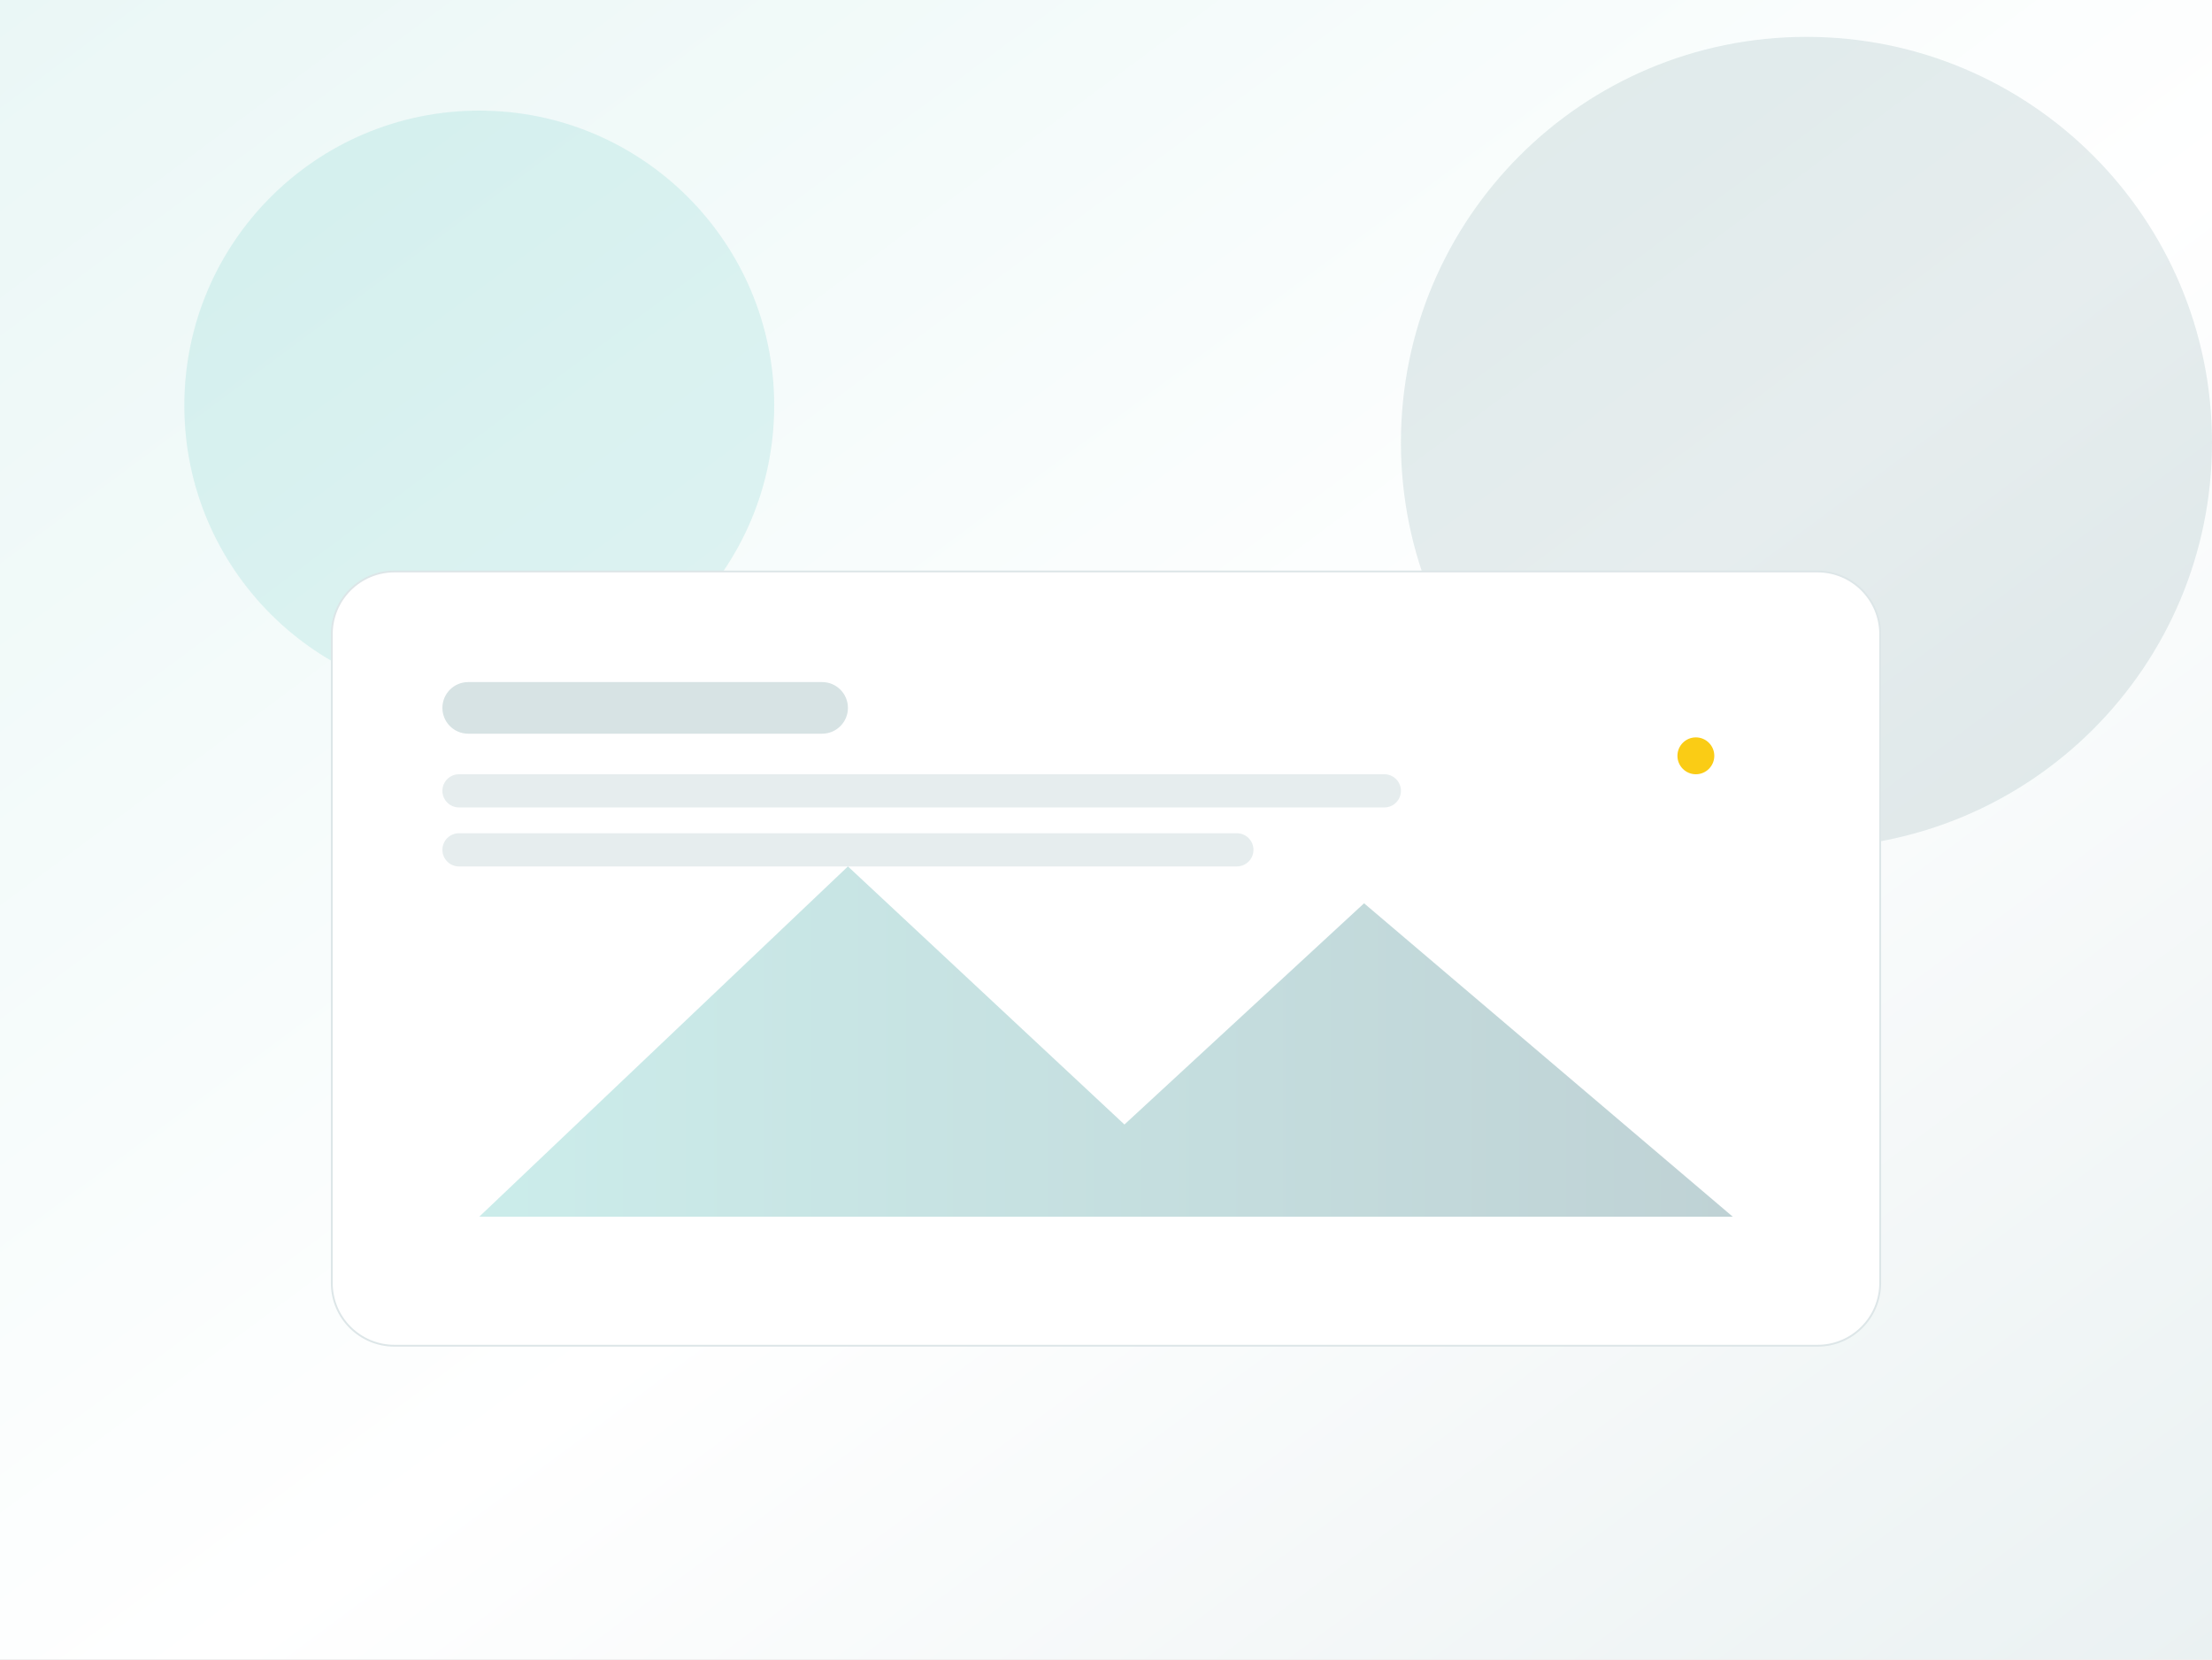
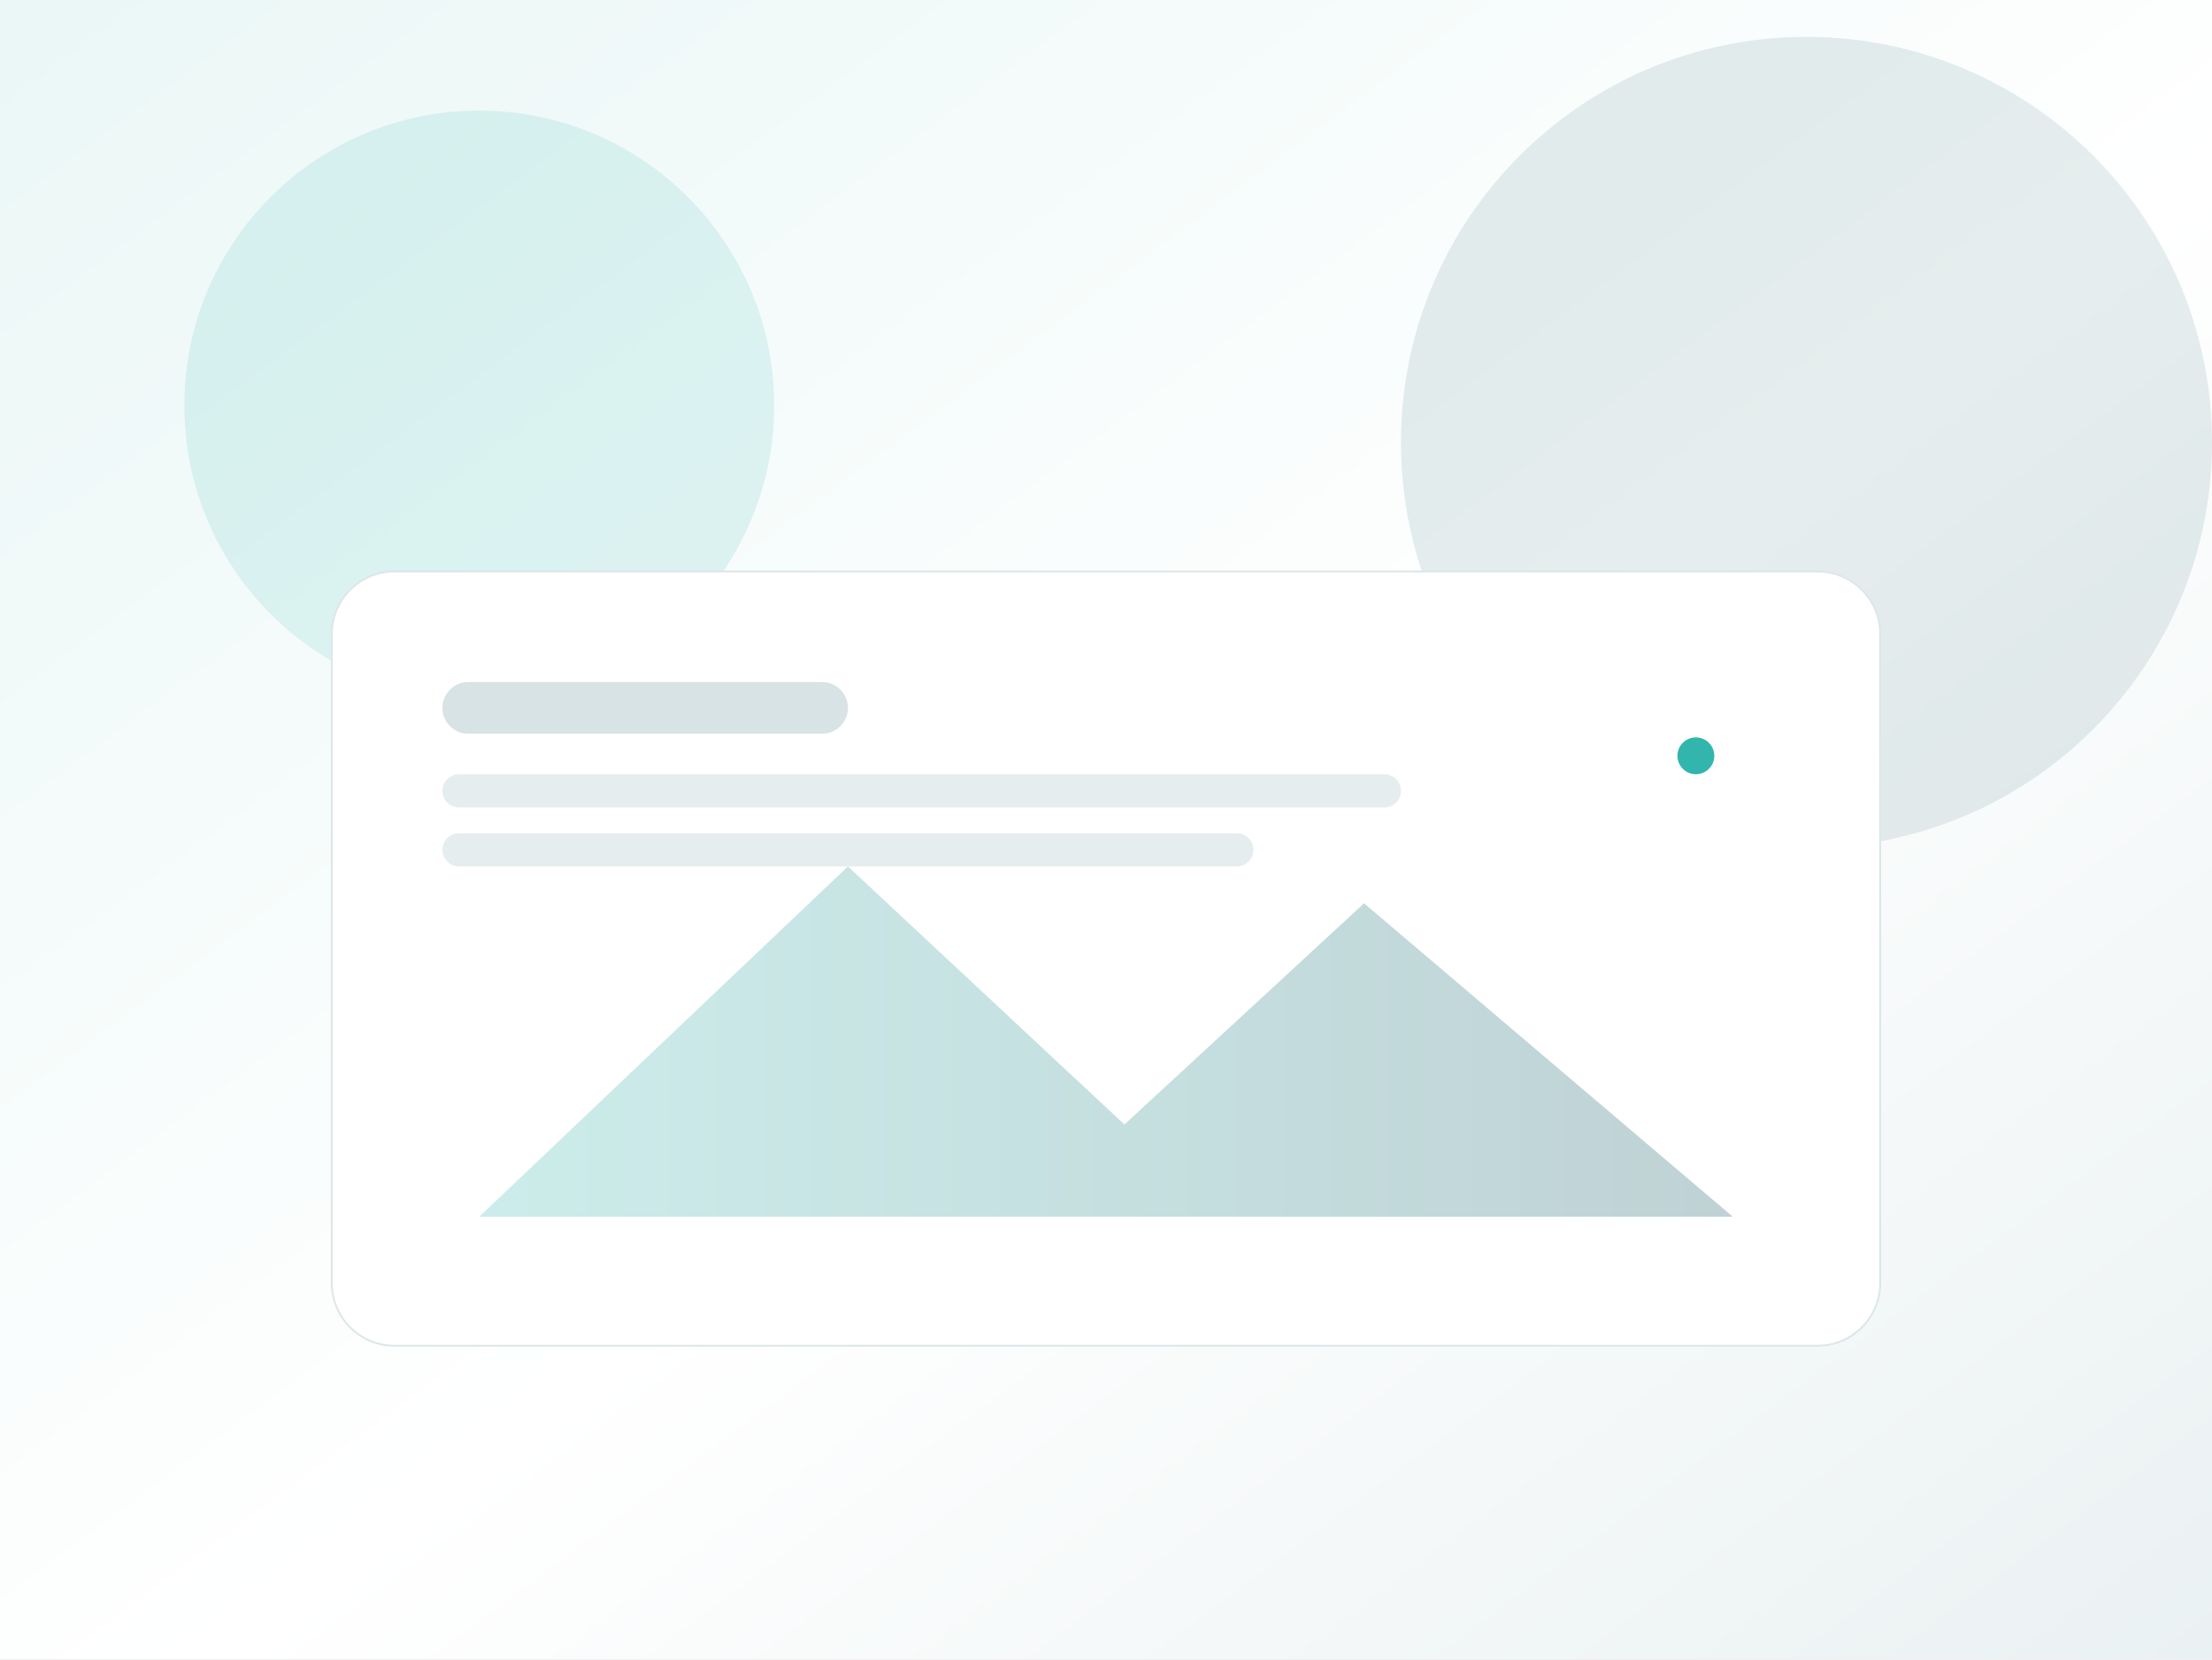
<svg xmlns="http://www.w3.org/2000/svg" width="1200" height="900" viewBox="0 0 1200 900" fill="none">
  <defs>
    <linearGradient id="bg" x1="0" y1="0" x2="1" y2="1">
      <stop offset="0" stop-color="#EAF7F6" />
      <stop offset="0.55" stop-color="#FFFFFF" />
      <stop offset="1" stop-color="#EAF1F2" />
    </linearGradient>
    <linearGradient id="teal" x1="0" y1="0" x2="1" y2="0">
      <stop offset="0" stop-color="#32B5AD" stop-opacity="0.9" />
      <stop offset="1" stop-color="#004B57" stop-opacity="0.9" />
    </linearGradient>
  </defs>
  <rect width="1200" height="900" fill="url(#bg)" />
  <circle cx="260" cy="220" r="160" fill="#32B5AD" fill-opacity="0.14" />
  <circle cx="980" cy="240" r="220" fill="#004B57" fill-opacity="0.10" />
  <rect x="180" y="310" width="840" height="420" rx="34" fill="#FFFFFF" stroke="#DDE6E8" />
  <path d="M260 660l200-190 150 140 130-120 200 170H260z" fill="url(#teal)" fill-opacity="0.28" />
  <rect x="240" y="370" width="220" height="28" rx="14" fill="#004B57" fill-opacity="0.16" />
  <rect x="240" y="420" width="520" height="18" rx="9" fill="#004B57" fill-opacity="0.10" />
  <rect x="240" y="452" width="440" height="18" rx="9" fill="#004B57" fill-opacity="0.10" />
-   <circle cx="920" cy="410" r="10" fill="#FACC15" />
+   <circle cx="920" cy="410" r="10" fill="#32B5AD" />
</svg>
